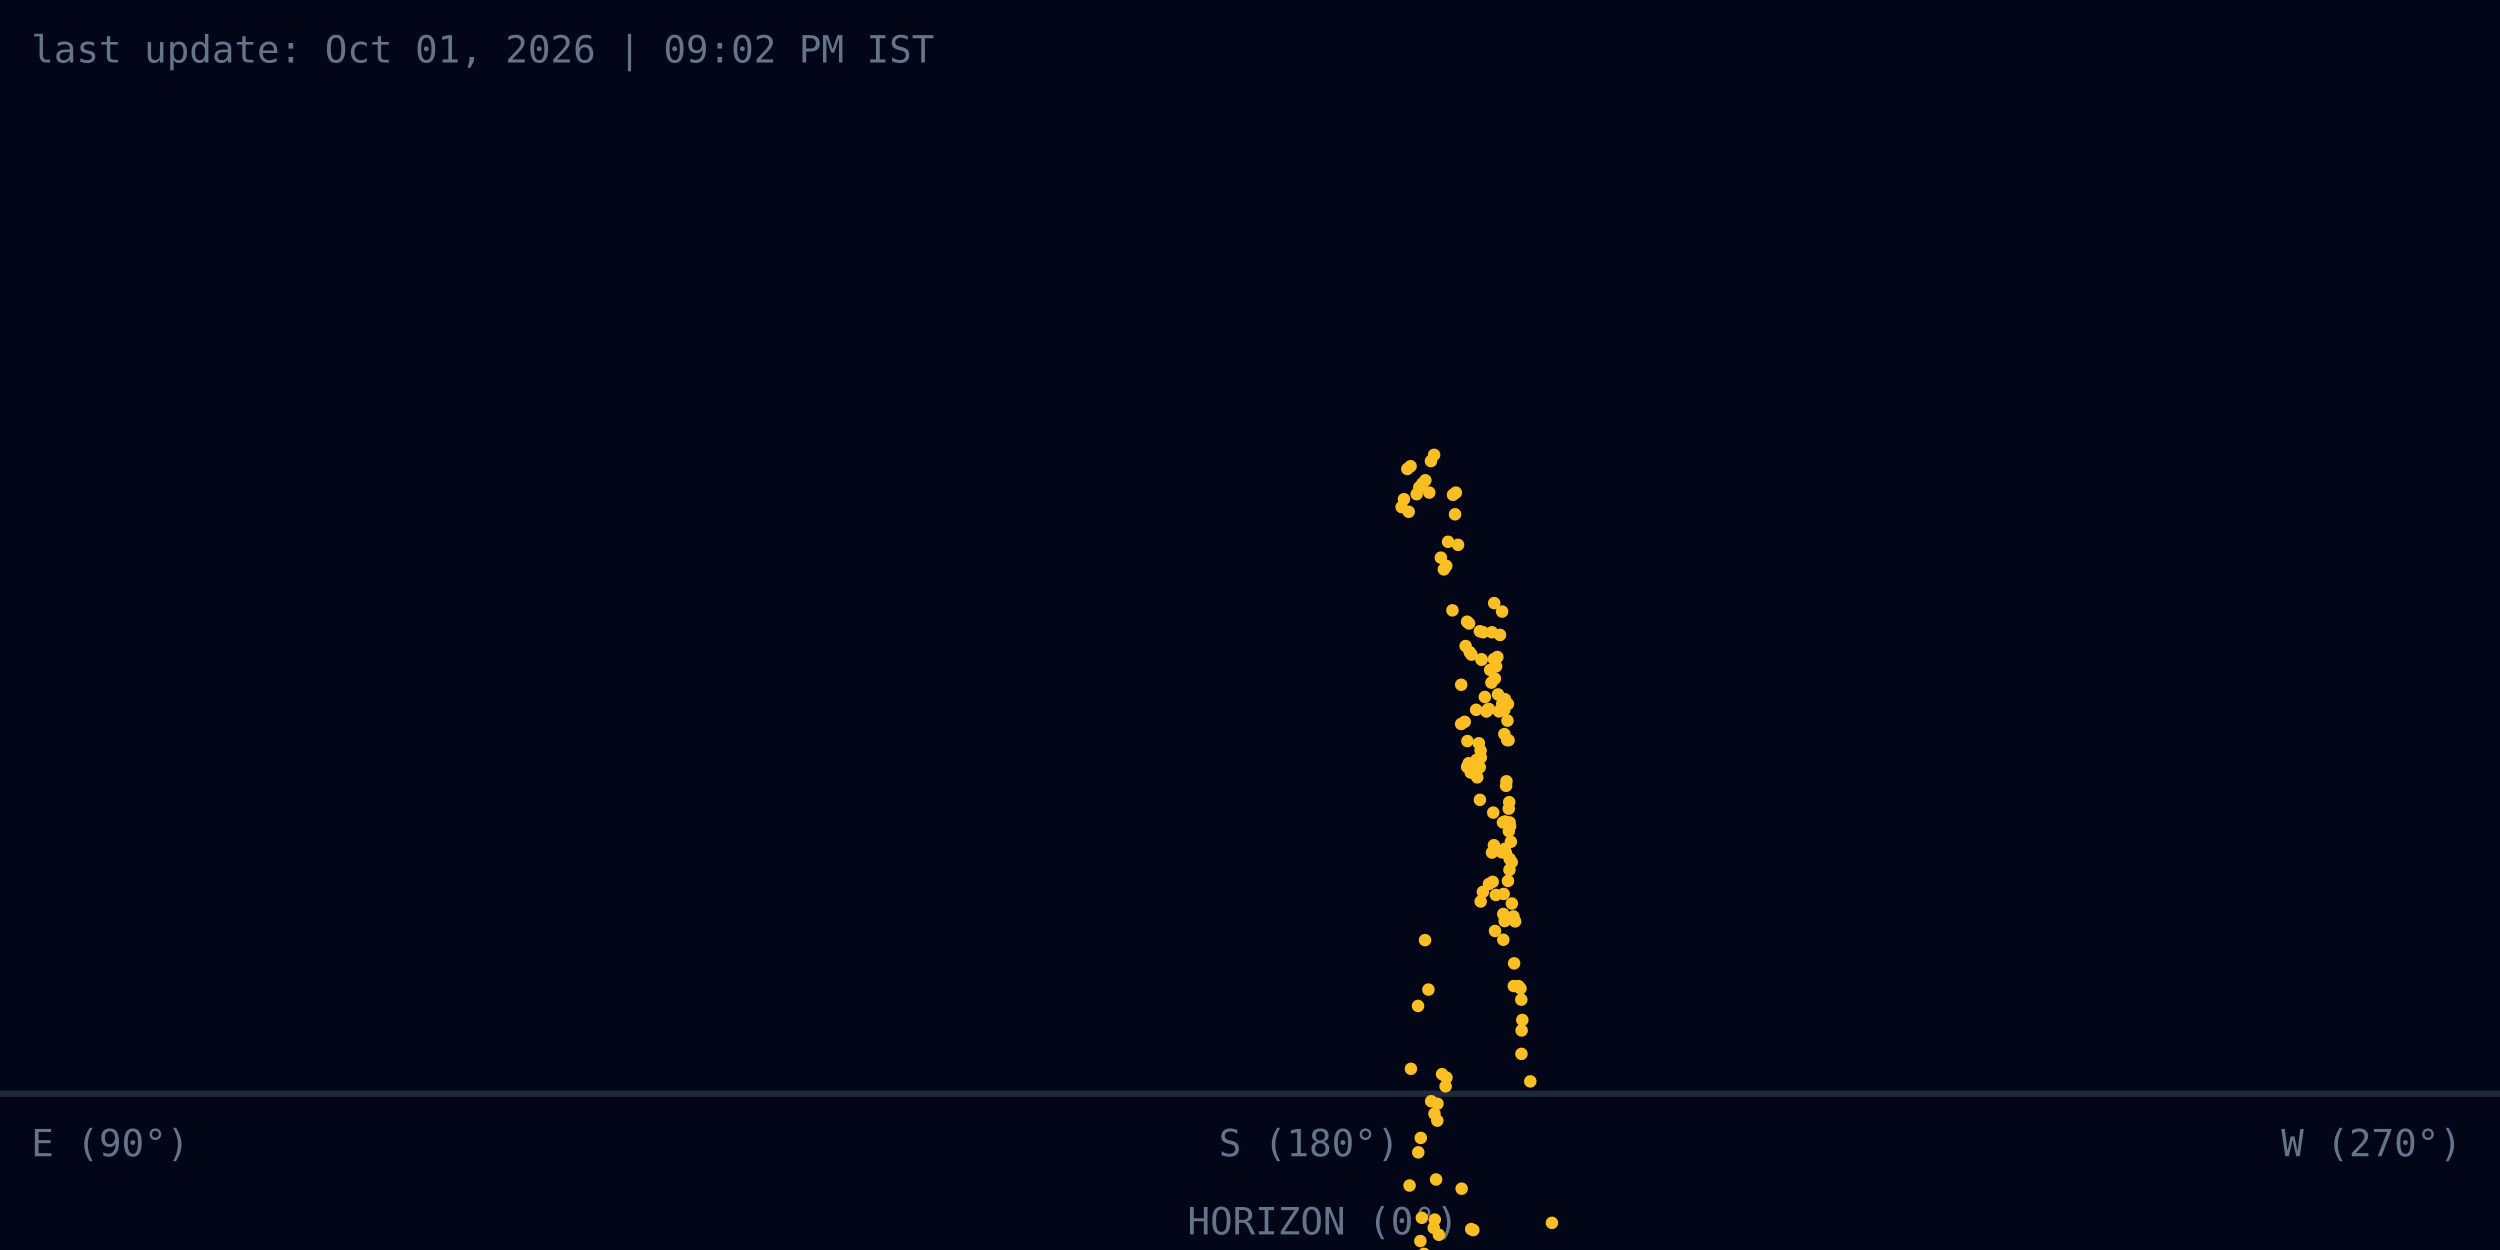
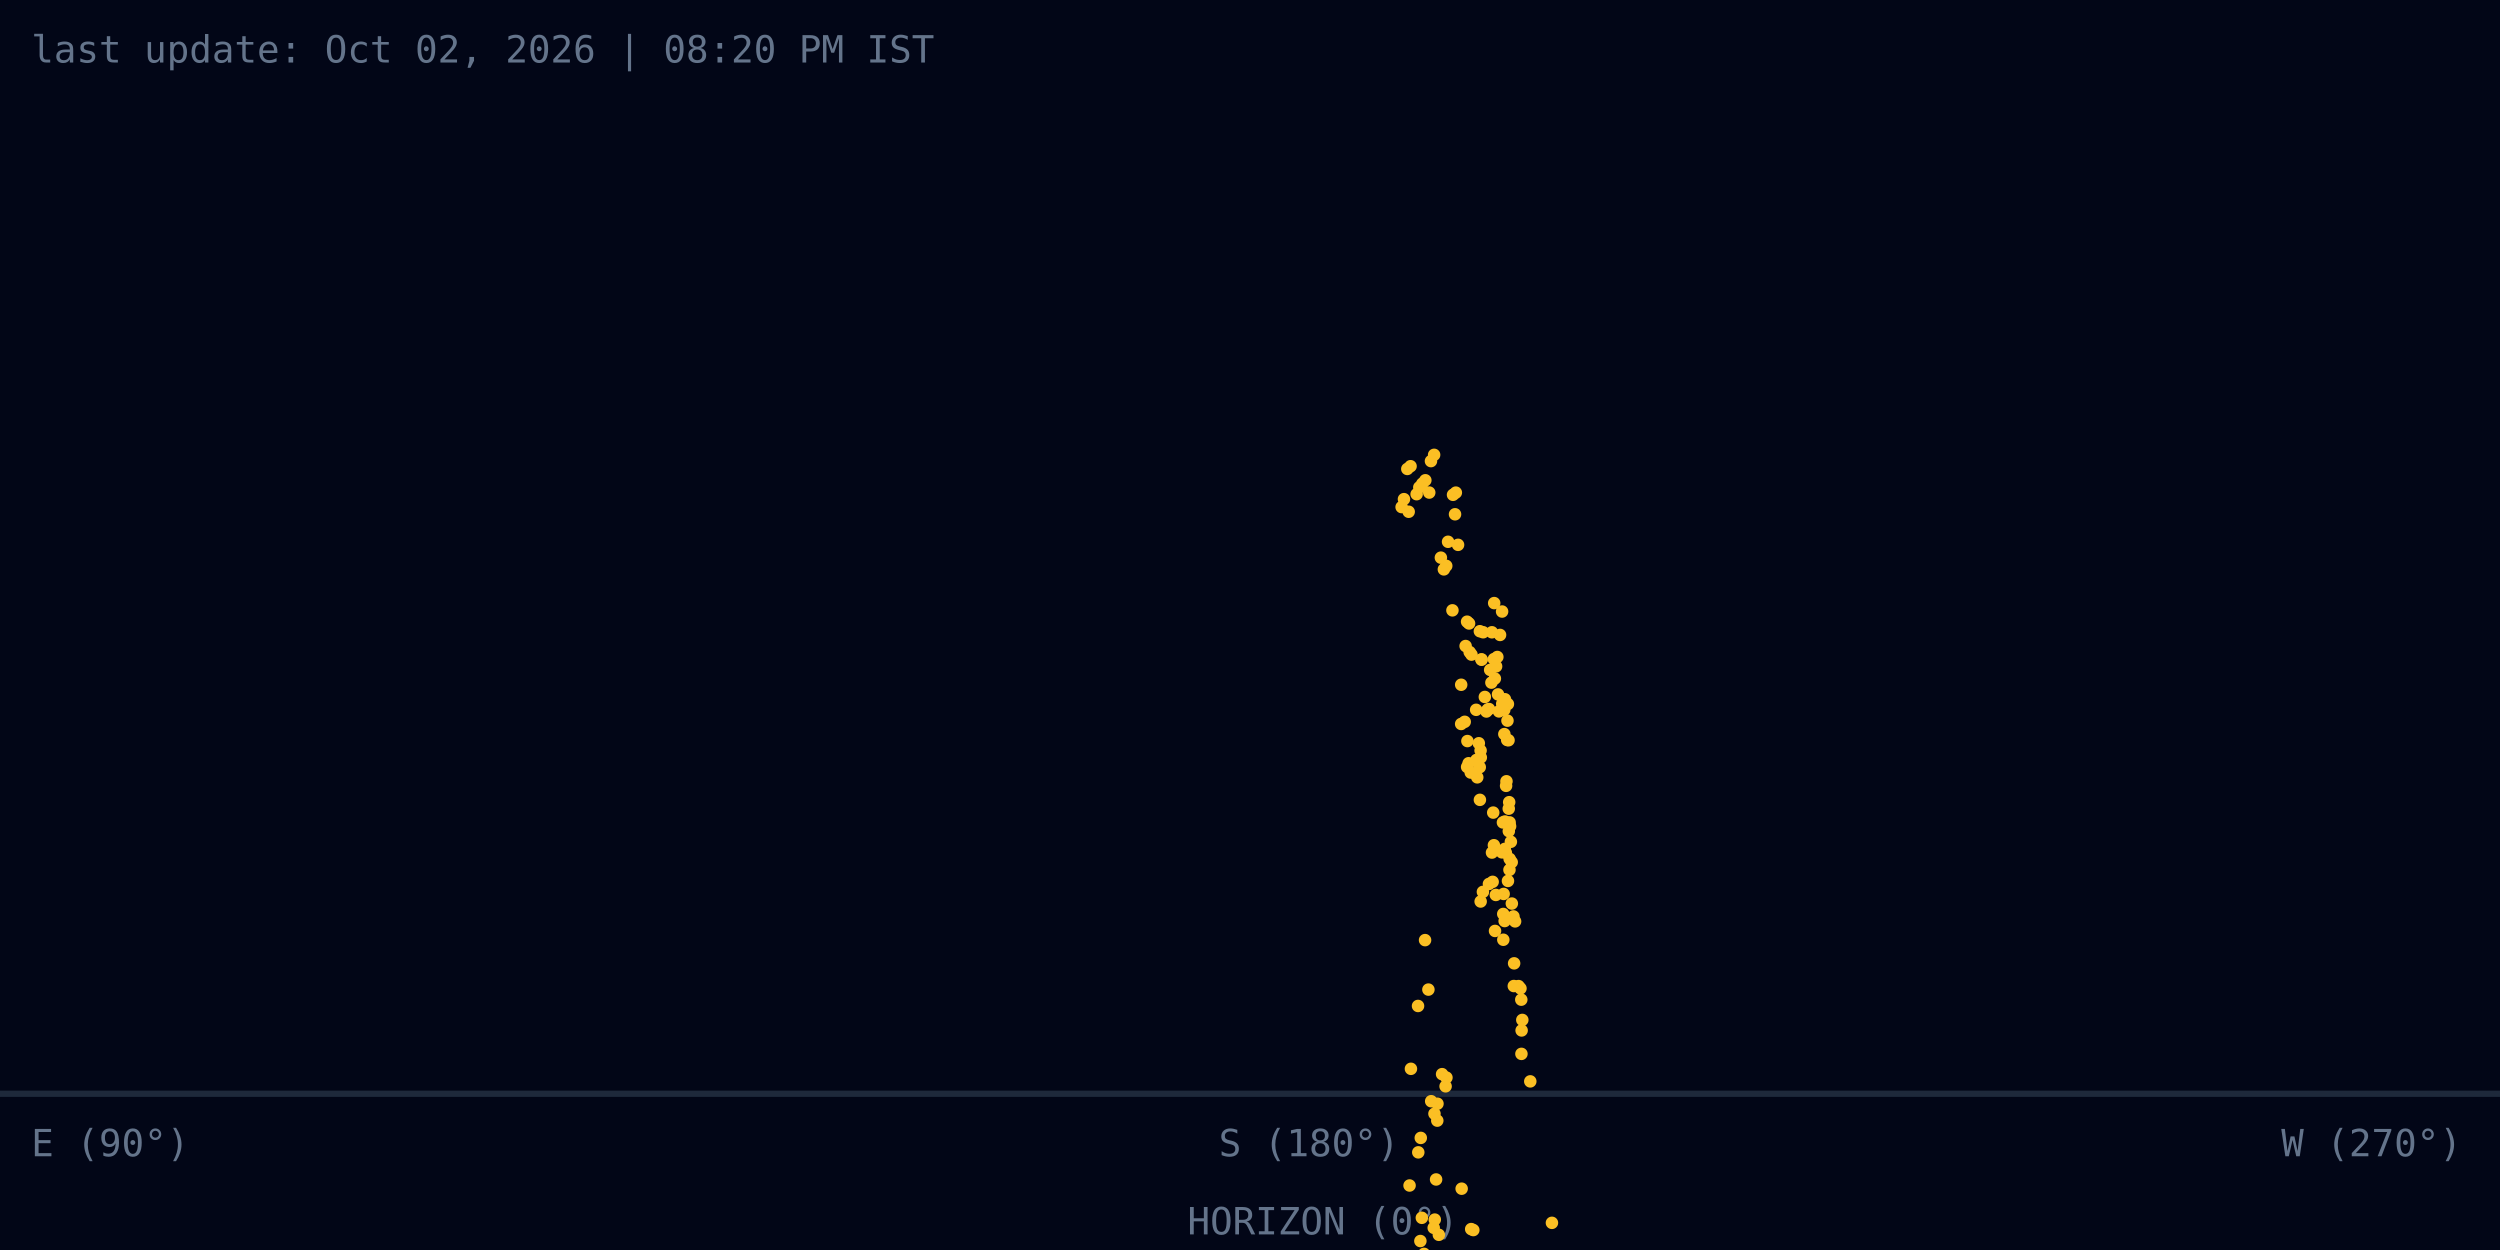
<svg xmlns="http://www.w3.org/2000/svg" width="800" height="400" viewBox="0 0 800 400">
  <rect width="800" height="400" fill="#020617" />
-   <text id="last-update" x="10" y="20" fill="#64748b" font-family="monospace">last update: Oct 01, 2026 | 09:02 PM IST</text>
+   <text id="last-update" x="10" y="20" fill="#64748b" font-family="monospace">last update: Oct 02, 2026 | 08:20 PM IST</text>
  <line x1="0" y1="350" x2="800" y2="350" stroke="#1e293b" stroke-width="2" />
  <text x="380" y="395" fill="#64748b" font-size="12" font-family="monospace">HORIZON (0°)</text>
  <text x="730" y="370" fill="#64748b" font-size="12" font-family="monospace">W (270°)</text>
  <text x="390" y="370" fill="#64748b" font-size="12" font-family="monospace">S (180°)</text>
  <text x="10" y="370" fill="#64748b" font-size="12" font-family="monospace">E (90°)</text>
  <g id="analemma-points">
    <circle cx=" 465.61" cy=" 164.57" r="2" fill="#fbbf24">
 </circle>
    <circle cx=" 467.57" cy=" 231.67" r="2" fill="#fbbf24">
 </circle>
    <circle cx=" 467.58" cy=" 219.12" r="2" fill="#fbbf24">
 </circle>
    <circle cx=" 468.71" cy=" 230.98" r="2" fill="#fbbf24">
 </circle>
    <circle cx=" 469.57" cy=" 237.14" r="2" fill="#fbbf24">
 </circle>
    <circle cx=" 469.00" cy=" 206.73" r="2" fill="#fbbf24">
 </circle>
    <circle cx=" 469.47" cy=" 198.94" r="2" fill="#fbbf24">
 </circle>
    <circle cx=" 470.10" cy=" 199.51" r="2" fill="#fbbf24">
 </circle>
    <circle cx=" 474.53" cy=" 285.41" r="2" fill="#fbbf24">
 </circle>
    <circle cx=" 472.47" cy=" 243.18" r="2" fill="#fbbf24">
 </circle>
    <circle cx=" 473.57" cy=" 255.95" r="2" fill="#fbbf24">
 </circle>
    <circle cx=" 473.22" cy=" 237.84" r="2" fill="#fbbf24">
 </circle>
    <circle cx=" 473.79" cy=" 240.17" r="2" fill="#fbbf24">
 </circle>
    <circle cx=" 473.56" cy=" 201.99" r="2" fill="#fbbf24">
 </circle>
    <circle cx=" 474.09" cy=" 210.99" r="2" fill="#fbbf24">
 </circle>
    <circle cx=" 478.41" cy=" 297.90" r="2" fill="#fbbf24">
 </circle>
    <circle cx=" 477.65" cy=" 282.19" r="2" fill="#fbbf24">
 </circle>
    <circle cx=" 477.44" cy=" 272.82" r="2" fill="#fbbf24">
 </circle>
    <circle cx=" 478.67" cy=" 286.38" r="2" fill="#fbbf24">
 </circle>
    <circle cx=" 478.05" cy=" 270.47" r="2" fill="#fbbf24">
 </circle>
    <circle cx=" 476.85" cy=" 214.37" r="2" fill="#fbbf24">
 </circle>
    <circle cx=" 477.25" cy=" 218.44" r="2" fill="#fbbf24">
 </circle>
    <circle cx=" 481.06" cy=" 300.72" r="2" fill="#fbbf24">
 </circle>
    <circle cx=" 481.04" cy=" 292.47" r="2" fill="#fbbf24">
 </circle>
    <circle cx=" 481.49" cy=" 294.73" r="2" fill="#fbbf24">
 </circle>
    <circle cx=" 481.17" cy=" 286.06" r="2" fill="#fbbf24">
 </circle>
    <circle cx=" 479.37" cy=" 222.21" r="2" fill="#fbbf24">
 </circle>
    <circle cx=" 479.67" cy=" 227.65" r="2" fill="#fbbf24">
 </circle>
    <circle cx=" 498.29" cy=" 411.31" r="2" fill="#fbbf24">
 </circle>
    <circle cx=" 498.34" cy=" 411.53" r="2" fill="#fbbf24">
 </circle>
    <circle cx=" 484.42" cy=" 315.53" r="2" fill="#fbbf24">
 </circle>
    <circle cx=" 486.86" cy=" 337.24" r="2" fill="#fbbf24">
 </circle>
    <circle cx=" 481.87" cy=" 272.88" r="2" fill="#fbbf24">
 </circle>
    <circle cx=" 482.55" cy=" 281.90" r="2" fill="#fbbf24">
 </circle>
    <circle cx=" 481.19" cy=" 226.61" r="2" fill="#fbbf24">
 </circle>
    <circle cx=" 481.39" cy=" 234.91" r="2" fill="#fbbf24">
 </circle>
    <circle cx=" 486.92" cy=" 329.74" r="2" fill="#fbbf24">
 </circle>
    <circle cx=" 483.03" cy=" 278.36" r="2" fill="#fbbf24">
 </circle>
    <circle cx=" 483.79" cy=" 289.14" r="2" fill="#fbbf24">
 </circle>
    <circle cx=" 485.93" cy=" 315.55" r="2" fill="#fbbf24">
 </circle>
    <circle cx=" 484.30" cy=" 293.26" r="2" fill="#fbbf24">
 </circle>
    <circle cx=" 482.30" cy=" 236.80" r="2" fill="#fbbf24">
 </circle>
    <circle cx=" 482.80" cy=" 258.78" r="2" fill="#fbbf24">
 </circle>
    <circle cx=" 501.22" cy=" 413.90" r="2" fill="#fbbf24">
 </circle>
    <circle cx=" 489.69" cy=" 346.04" r="2" fill="#fbbf24">
 </circle>
    <circle cx=" 486.81" cy=" 319.89" r="2" fill="#fbbf24">
 </circle>
    <circle cx=" 484.83" cy=" 294.84" r="2" fill="#fbbf24">
 </circle>
    <circle cx=" 486.55" cy=" 316.29" r="2" fill="#fbbf24">
 </circle>
    <circle cx=" 482.73" cy=" 236.88" r="2" fill="#fbbf24">
 </circle>
    <circle cx=" 483.48" cy=" 269.37" r="2" fill="#fbbf24">
 </circle>
    <circle cx=" 496.62" cy=" 391.31" r="2" fill="#fbbf24">
 </circle>
    <circle cx=" 483.75" cy=" 275.90" r="2" fill="#fbbf24">
 </circle>
    <circle cx=" 483.23" cy=" 264.40" r="2" fill="#fbbf24">
 </circle>
    <circle cx=" 482.94" cy=" 256.70" r="2" fill="#fbbf24">
 </circle>
    <circle cx=" 483.08" cy=" 263.17" r="2" fill="#fbbf24">
 </circle>
    <circle cx=" 482.53" cy=" 225.29" r="2" fill="#fbbf24">
 </circle>
    <circle cx=" 482.39" cy=" 230.61" r="2" fill="#fbbf24">
 </circle>
    <circle cx=" 487.14" cy=" 326.38" r="2" fill="#fbbf24">
 </circle>
    <circle cx=" 482.82" cy=" 265.96" r="2" fill="#fbbf24">
 </circle>
    <circle cx=" 483.09" cy=" 274.84" r="2" fill="#fbbf24">
 </circle>
    <circle cx=" 482.07" cy=" 250.01" r="2" fill="#fbbf24">
 </circle>
    <circle cx=" 481.95" cy=" 251.47" r="2" fill="#fbbf24">
 </circle>
    <circle cx=" 481.58" cy=" 223.76" r="2" fill="#fbbf24">
 </circle>
    <circle cx=" 481.36" cy=" 227.15" r="2" fill="#fbbf24">
 </circle>
    <circle cx=" 484.52" cy=" 308.27" r="2" fill="#fbbf24">
 </circle>
    <circle cx=" 481.59" cy=" 262.88" r="2" fill="#fbbf24">
 </circle>
    <circle cx=" 480.71" cy=" 225.23" r="2" fill="#fbbf24">
 </circle>
    <circle cx=" 481.54" cy=" 271.65" r="2" fill="#fbbf24">
 </circle>
    <circle cx=" 480.94" cy=" 263.18" r="2" fill="#fbbf24">
 </circle>
    <circle cx=" 480.67" cy=" 195.69" r="2" fill="#fbbf24">
 </circle>
    <circle cx=" 480.02" cy=" 203.18" r="2" fill="#fbbf24">
 </circle>
    <circle cx=" 480.62" cy=" 272.75" r="2" fill="#fbbf24">
 </circle>
    <circle cx=" 479.15" cy=" 210.24" r="2" fill="#fbbf24">
 </circle>
    <circle cx=" 478.75" cy=" 213.23" r="2" fill="#fbbf24">
 </circle>
    <circle cx=" 478.36" cy=" 217.14" r="2" fill="#fbbf24">
 </circle>
    <circle cx=" 478.05" cy=" 210.91" r="2" fill="#fbbf24">
 </circle>
    <circle cx=" 478.14" cy=" 192.99" r="2" fill="#fbbf24">
 </circle>
    <circle cx=" 477.41" cy=" 202.33" r="2" fill="#fbbf24">
 </circle>
    <circle cx=" 477.83" cy=" 260.03" r="2" fill="#fbbf24">
 </circle>
    <circle cx=" 476.48" cy=" 226.89" r="2" fill="#fbbf24">
 </circle>
    <circle cx=" 476.07" cy=" 227.06" r="2" fill="#fbbf24">
 </circle>
    <circle cx=" 475.66" cy=" 227.68" r="2" fill="#fbbf24">
 </circle>
    <circle cx=" 475.15" cy=" 223.03" r="2" fill="#fbbf24">
 </circle>
    <circle cx=" 474.61" cy=" 202.32" r="2" fill="#fbbf24">
 </circle>
    <circle cx=" 474.09" cy=" 211.11" r="2" fill="#fbbf24">
 </circle>
    <circle cx=" 476.46" cy=" 282.87" r="2" fill="#fbbf24">
 </circle>
    <circle cx=" 473.86" cy=" 242.39" r="2" fill="#fbbf24">
 </circle>
    <circle cx=" 473.52" cy=" 245.50" r="2" fill="#fbbf24">
 </circle>
    <circle cx=" 472.37" cy=" 227.14" r="2" fill="#fbbf24">
 </circle>
    <circle cx=" 472.72" cy=" 248.75" r="2" fill="#fbbf24">
 </circle>
    <circle cx=" 470.88" cy=" 209.48" r="2" fill="#fbbf24">
 </circle>
    <circle cx=" 470.29" cy=" 208.66" r="2" fill="#fbbf24">
 </circle>
    <circle cx=" 473.81" cy=" 288.48" r="2" fill="#fbbf24">
 </circle>
    <circle cx=" 470.64" cy=" 247.22" r="2" fill="#fbbf24">
 </circle>
    <circle cx=" 469.96" cy=" 244.24" r="2" fill="#fbbf24">
 </circle>
    <circle cx=" 469.48" cy=" 245.43" r="2" fill="#fbbf24">
 </circle>
    <circle cx=" 466.58" cy=" 174.35" r="2" fill="#fbbf24">
 </circle>
    <circle cx=" 465.87" cy=" 157.64" r="2" fill="#fbbf24">
 </circle>
    <circle cx=" 464.97" cy=" 158.34" r="2" fill="#fbbf24">
 </circle>
    <circle cx=" 464.78" cy=" 195.31" r="2" fill="#fbbf24">
 </circle>
    <circle cx=" 463.38" cy=" 173.37" r="2" fill="#fbbf24">
 </circle>
    <circle cx=" 462.80" cy=" 181.08" r="2" fill="#fbbf24">
 </circle>
    <circle cx=" 462.04" cy=" 182.20" r="2" fill="#fbbf24">
 </circle>
    <circle cx=" 461.08" cy=" 178.45" r="2" fill="#fbbf24">
 </circle>
    <circle cx=" 458.92" cy=" 145.55" r="2" fill="#fbbf24">
 </circle>
    <circle cx=" 457.91" cy=" 147.55" r="2" fill="#fbbf24">
 </circle>
    <circle cx=" 457.36" cy=" 157.62" r="2" fill="#fbbf24">
 </circle>
    <circle cx=" 456.11" cy=" 153.69" r="2" fill="#fbbf24">
 </circle>
    <circle cx=" 455.13" cy=" 154.77" r="2" fill="#fbbf24">
 </circle>
    <circle cx=" 454.18" cy=" 155.94" r="2" fill="#fbbf24">
 </circle>
    <circle cx=" 453.32" cy=" 158.14" r="2" fill="#fbbf24">
 </circle>
    <circle cx=" 451.38" cy=" 149.19" r="2" fill="#fbbf24">
 </circle>
    <circle cx=" 450.34" cy=" 150.06" r="2" fill="#fbbf24">
 </circle>
    <circle cx=" 450.78" cy=" 163.76" r="2" fill="#fbbf24">
 </circle>
    <circle cx=" 449.27" cy=" 159.73" r="2" fill="#fbbf24">
 </circle>
    <circle cx=" 448.52" cy=" 162.26" r="2" fill="#fbbf24">
 </circle>
    <circle cx=" 20.26" cy=" 571.97" r="2" fill="#fbbf24">
 </circle>
    <circle cx=" 74.33" cy=" 546.37" r="2" fill="#fbbf24">
 </circle>
    <circle cx=" 471.46" cy=" 393.62" r="2" fill="#fbbf24">
 </circle>
    <circle cx=" 470.78" cy=" 393.31" r="2" fill="#fbbf24">
 </circle>
    <circle cx=" 495.37" cy=" 503.27" r="2" fill="#fbbf24">
 </circle>
    <circle cx=" 467.73" cy=" 380.38" r="2" fill="#fbbf24">
 </circle>
    <circle cx=" 462.86" cy=" 344.83" r="2" fill="#fbbf24">
 </circle>
    <circle cx=" 462.59" cy=" 347.62" r="2" fill="#fbbf24">
 </circle>
    <circle cx=" 461.47" cy=" 343.73" r="2" fill="#fbbf24">
 </circle>
    <circle cx=" 456.02" cy=" 300.84" r="2" fill="#fbbf24">
 </circle>
    <circle cx=" 457.09" cy=" 316.67" r="2" fill="#fbbf24">
 </circle>
    <circle cx=" 469.47" cy=" 420.03" r="2" fill="#fbbf24">
 </circle>
    <circle cx=" 459.99" cy=" 353.19" r="2" fill="#fbbf24">
 </circle>
    <circle cx=" 459.93" cy=" 358.60" r="2" fill="#fbbf24">
 </circle>
    <circle cx=" 459.03" cy=" 356.39" r="2" fill="#fbbf24">
 </circle>
    <circle cx=" 457.98" cy=" 352.39" r="2" fill="#fbbf24">
 </circle>
    <circle cx=" 453.77" cy=" 321.91" r="2" fill="#fbbf24">
 </circle>
    <circle cx=" 459.55" cy=" 377.43" r="2" fill="#fbbf24">
 </circle>
    <circle cx=" 471.53" cy=" 461.85" r="2" fill="#fbbf24">
 </circle>
    <circle cx=" 460.43" cy=" 395.14" r="2" fill="#fbbf24">
 </circle>
    <circle cx=" 459.13" cy=" 390.27" r="2" fill="#fbbf24">
 </circle>
    <circle cx=" 458.79" cy=" 392.90" r="2" fill="#fbbf24">
 </circle>
    <circle cx=" 454.65" cy=" 364.13" r="2" fill="#fbbf24">
 </circle>
    <circle cx=" 451.50" cy=" 342.02" r="2" fill="#fbbf24">
 </circle>
    <circle cx=" 453.85" cy=" 368.75" r="2" fill="#fbbf24">
 </circle>
    <circle cx=" 467.51" cy=" 471.07" r="2" fill="#fbbf24">
 </circle>
    <circle cx=" 454.99" cy=" 389.70" r="2" fill="#fbbf24">
 </circle>
    <circle cx=" 455.71" cy=" 401.24" r="2" fill="#fbbf24">
 </circle>
    <circle cx=" 454.52" cy=" 397.13" r="2" fill="#fbbf24">
 </circle>
    <circle cx=" 455.98" cy=" 414.56" r="2" fill="#fbbf24">
 </circle>
    <circle cx=" 451.06" cy=" 379.36" r="2" fill="#fbbf24">
 </circle>
    <circle cx=" 455.70" cy=" 423.59" r="2" fill="#fbbf24">
 </circle>
    <circle cx=" 482.79" cy=" 553.38" r="2" fill="#fbbf24">
 </circle>
    <circle cx=" 459.54" cy=" 468.02" r="2" fill="#fbbf24">
 </circle>
    <circle cx=" 462.80" cy=" 493.17" r="2" fill="#fbbf24">
 </circle>
+     <circle cx=" 456.72" cy=" 459.61" r="2" fill="#fbbf24">
+  </circle>
  </g>
</svg>
